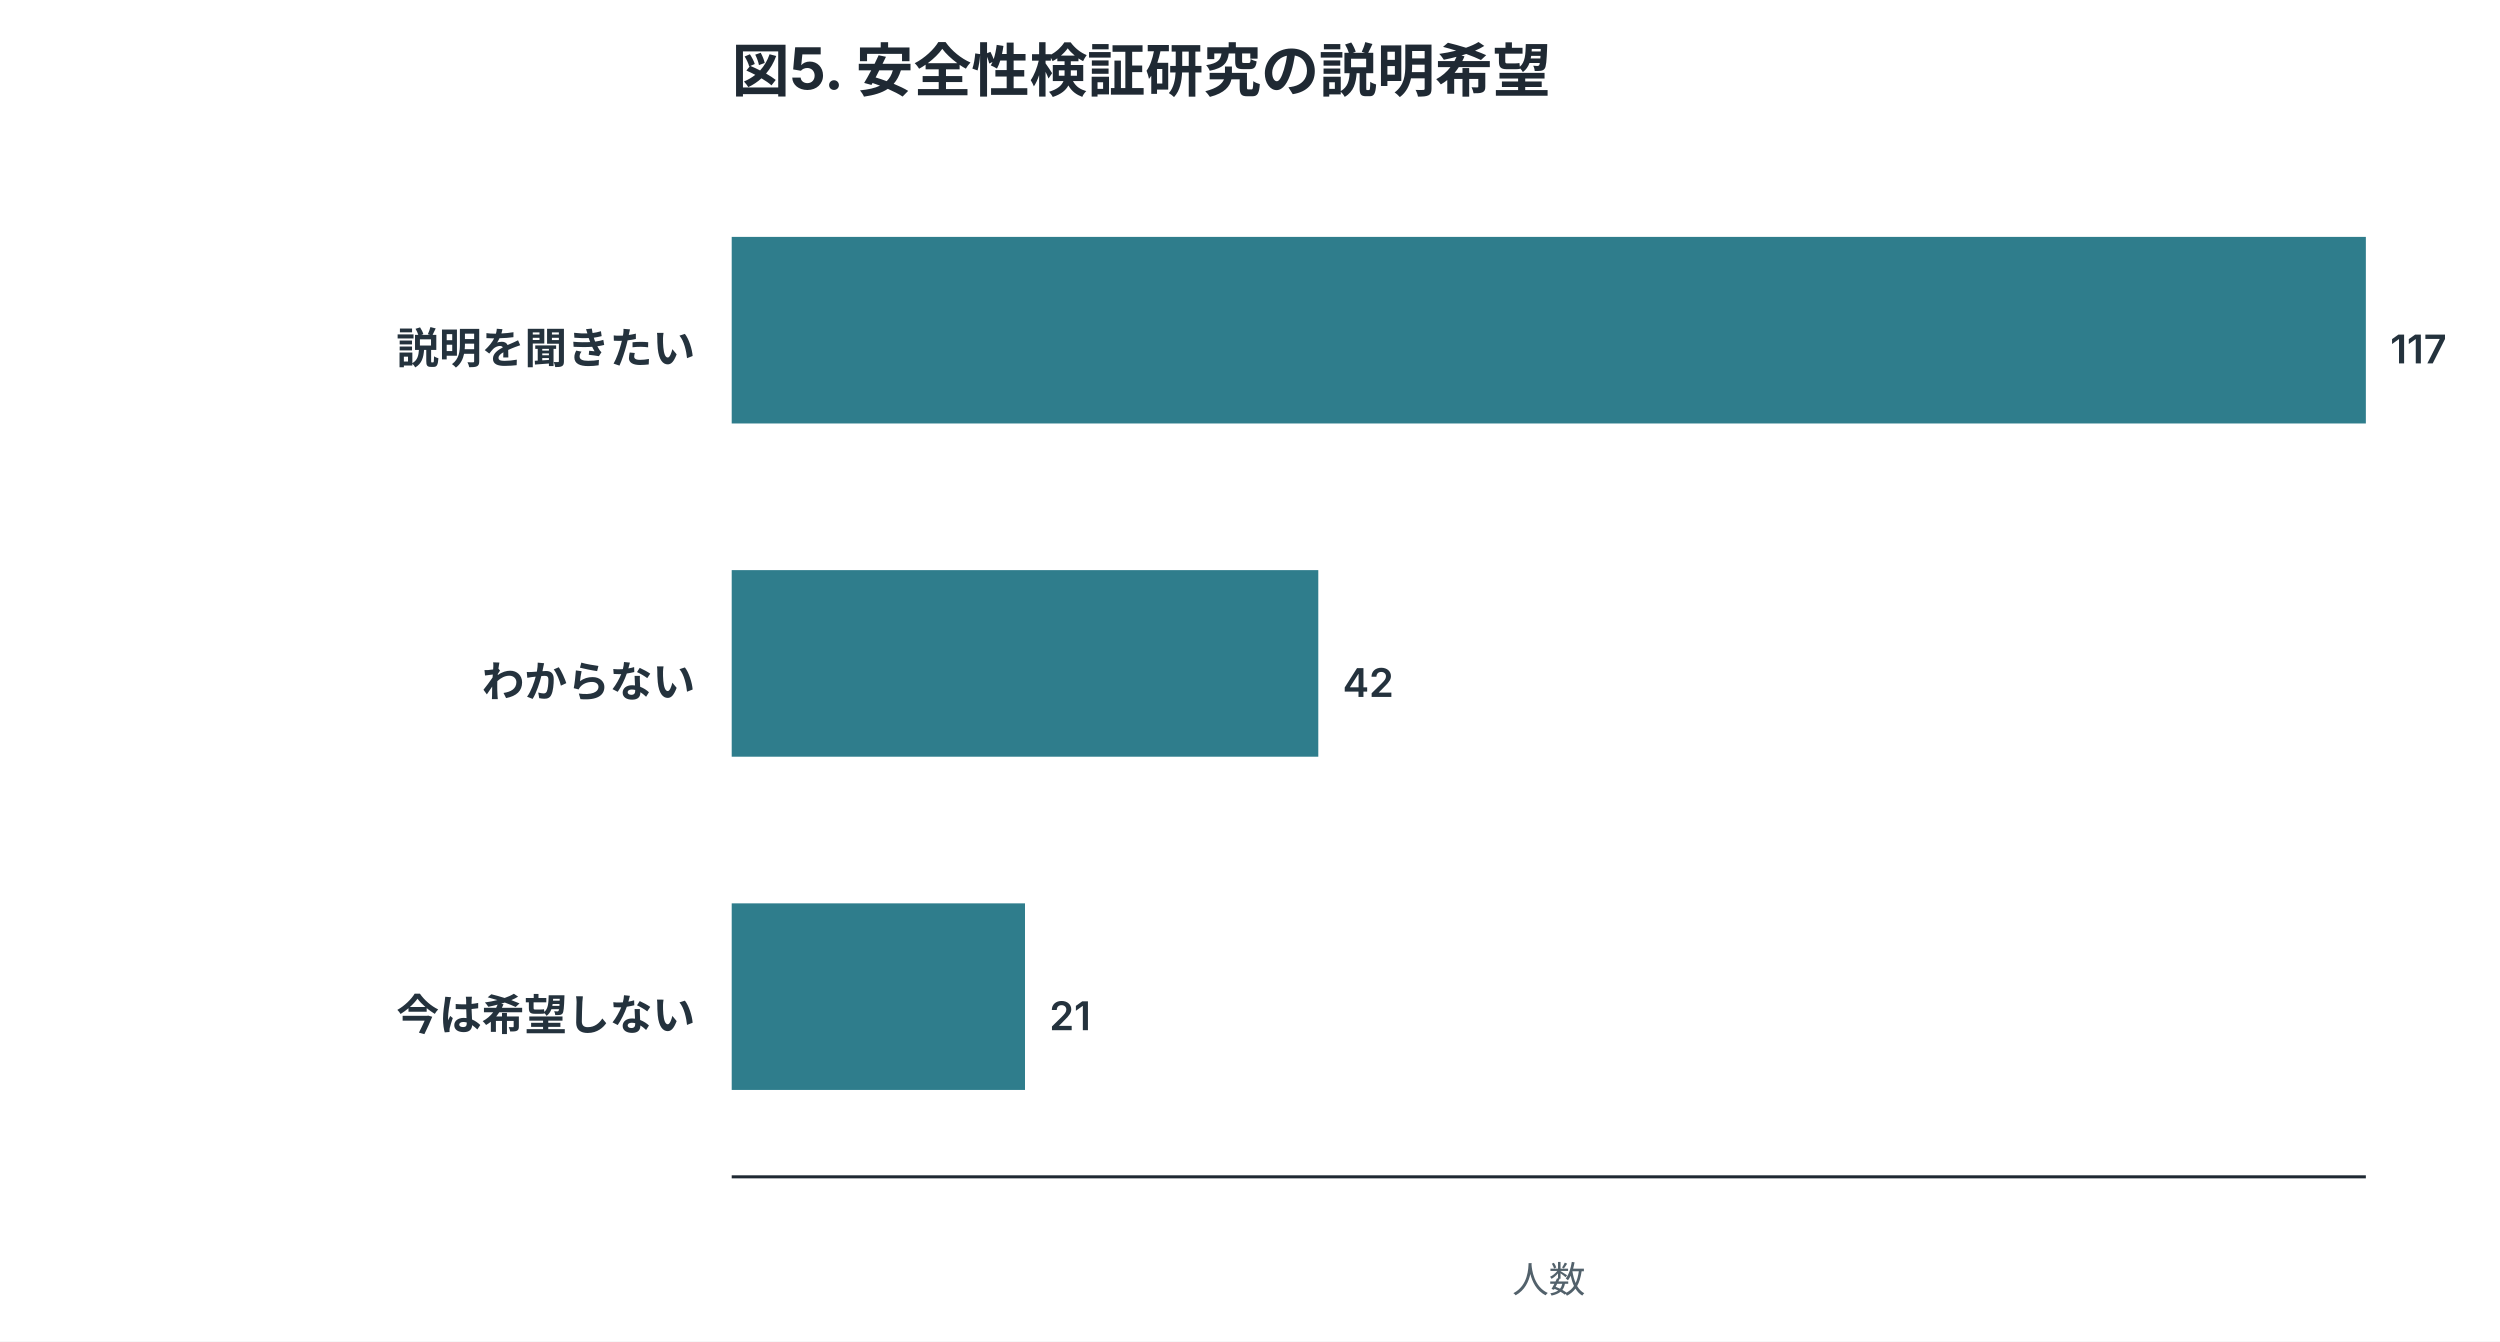
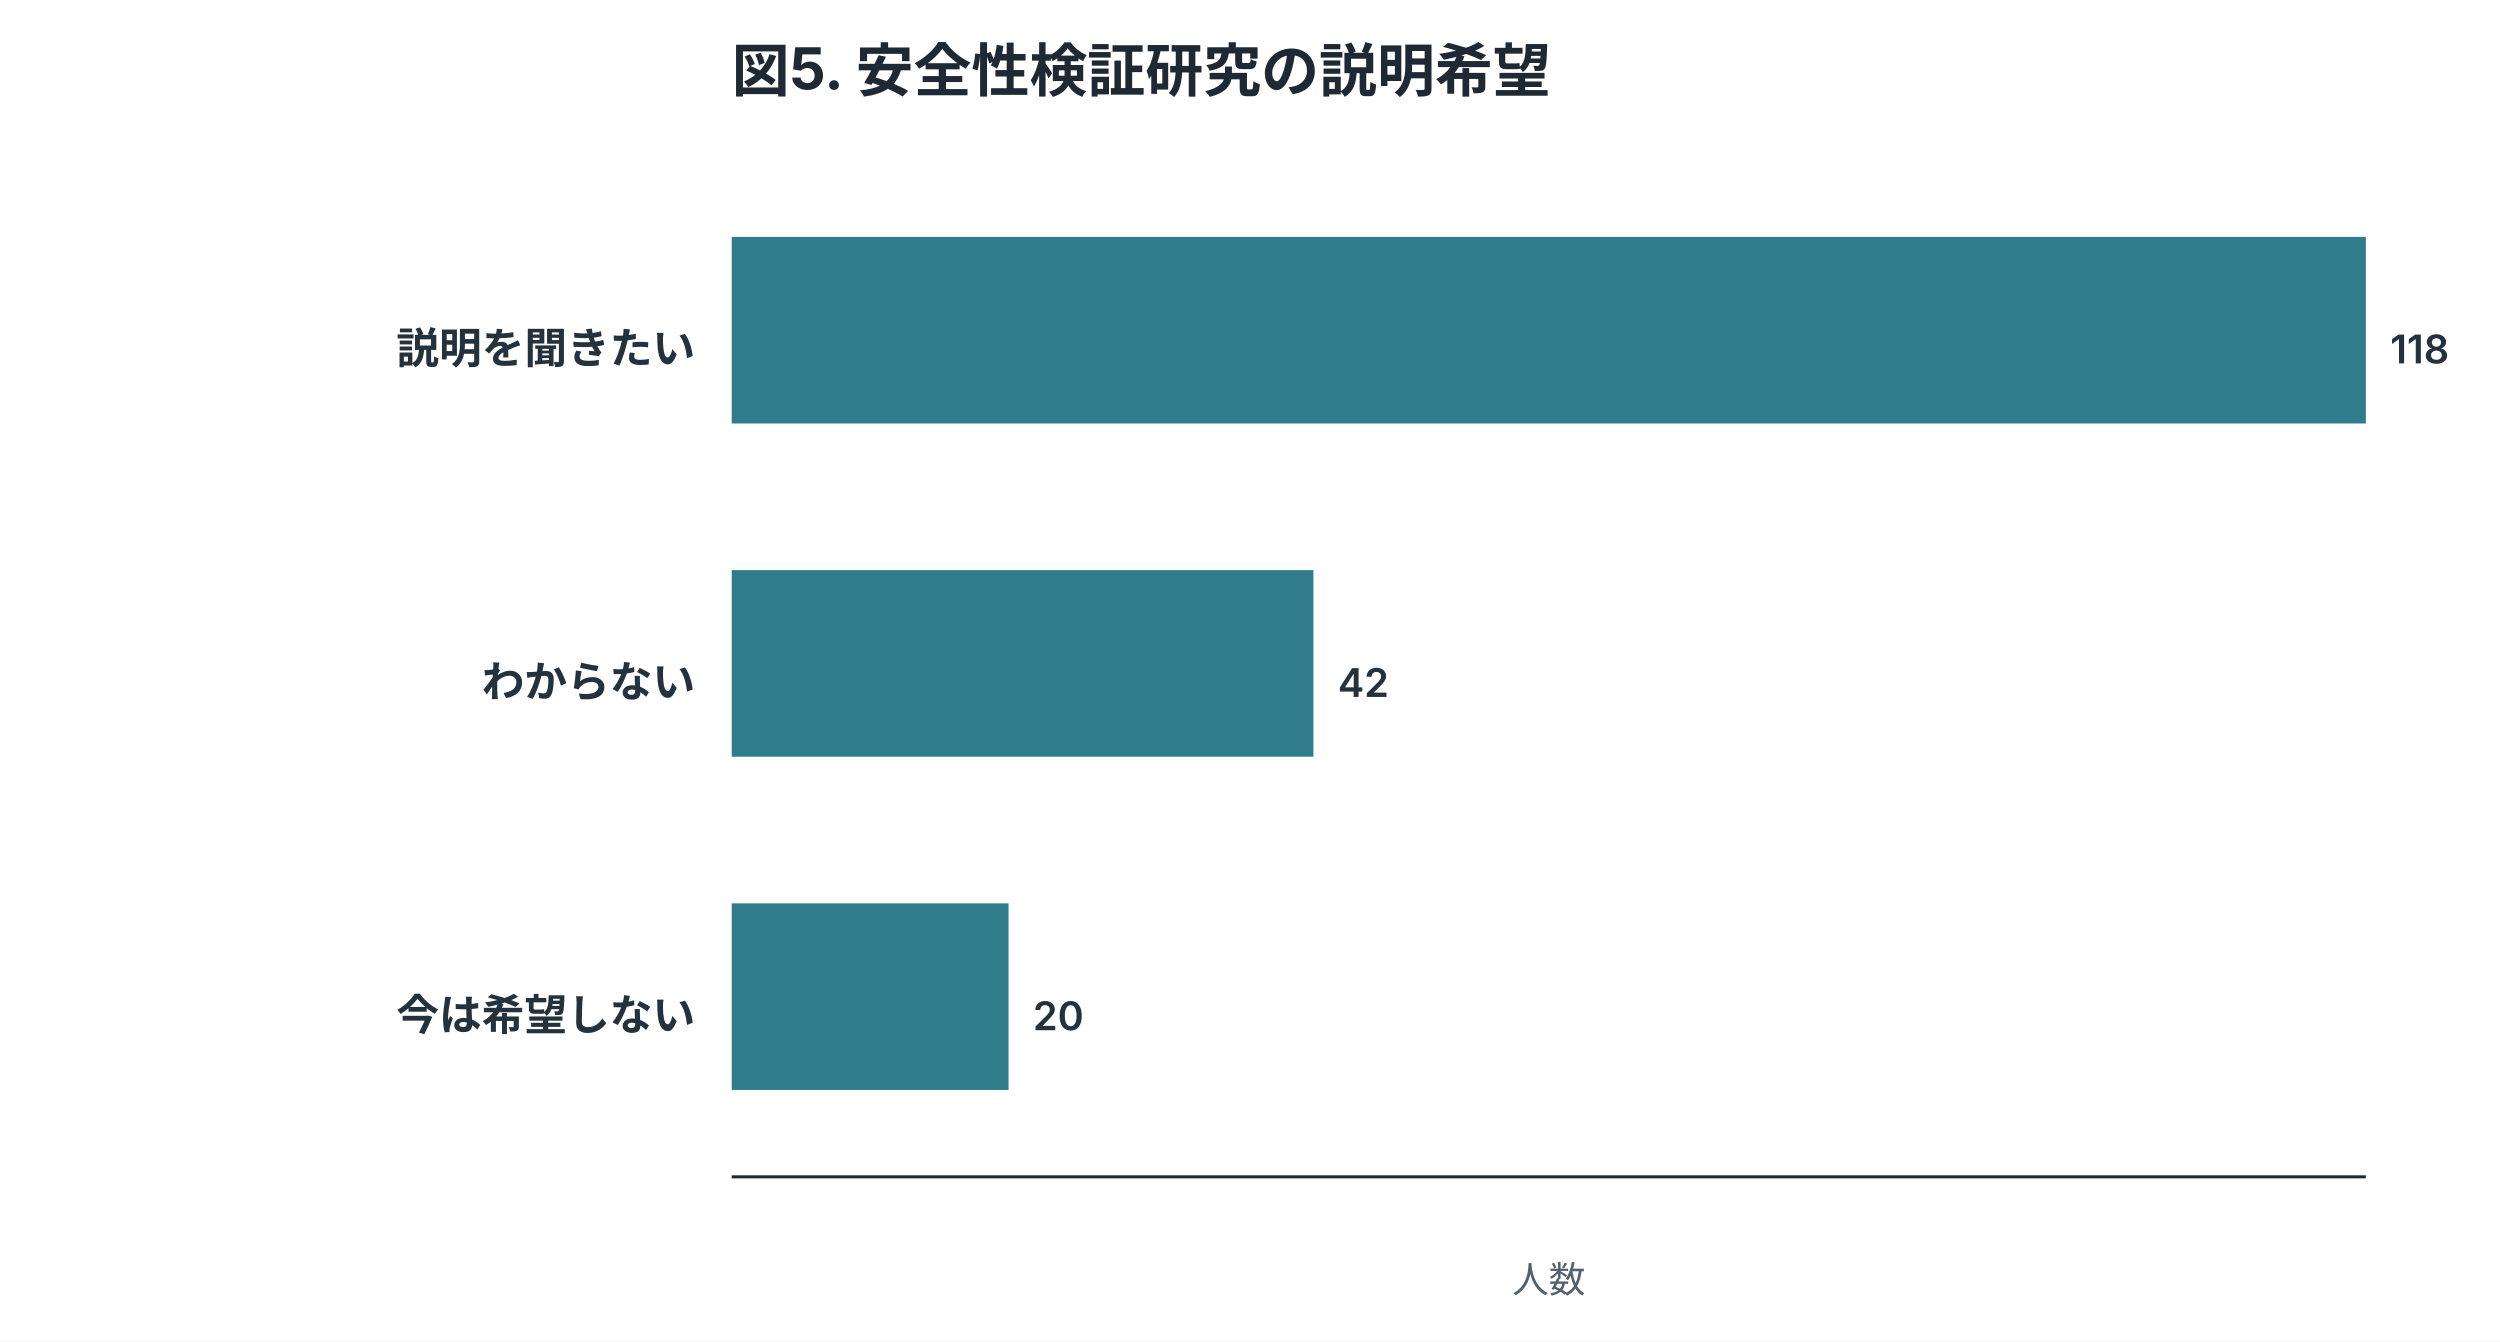
<svg xmlns="http://www.w3.org/2000/svg" width="820" height="440" viewBox="0 0 820 440" role="img">
  <style>
.title{font:700 19px -apple-system,BlinkMacSystemFont,"Segoe UI",sans-serif;fill:#1f2933}
.label{font:600 14px -apple-system,BlinkMacSystemFont,"Segoe UI",sans-serif;fill:#24323d}
.num{font:600 13px -apple-system,BlinkMacSystemFont,"Segoe UI",sans-serif;fill:#24323d}
.axis,.legend,.note{font:12px -apple-system,BlinkMacSystemFont,"Segoe UI",sans-serif;fill:#52616b}
.inside{font:700 13px -apple-system,BlinkMacSystemFont,"Segoe UI",sans-serif;fill:white}
.big{font:700 34px -apple-system,BlinkMacSystemFont,"Segoe UI",sans-serif;fill:#1f2933}
</style>
  <rect width="100%" height="100%" fill="white" />
  <text x="240" y="30" class="title">図5. 安全性検証研究の説明希望</text>
  <text x="228" y="119.2" text-anchor="end" class="label">説明を聞きたい</text>
  <rect x="240" y="77.7" width="536.0" height="61.2" fill="#2f7d8c" />
-   <text x="784.0" y="119.2" class="num">117</text>
+   <text x="784.0" y="119.2" class="num">118</text>
  <text x="228" y="228.6" text-anchor="end" class="label">わからない</text>
-   <rect x="240" y="187.0" width="192.4" height="61.2" fill="#2f7d8c" />
-   <text x="440.4" y="228.6" class="num">42</text>
+   <rect x="240" y="187.0" width="190.8" height="61.2" fill="#2f7d8c" />
+   <text x="438.8" y="228.6" class="num">42</text>
  <text x="228" y="337.9" text-anchor="end" class="label">今は希望しない</text>
-   <rect x="240" y="296.3" width="96.2" height="61.2" fill="#2f7d8c" />
-   <text x="344.2" y="337.9" class="num">21</text>
+   <rect x="240" y="296.3" width="90.8" height="61.2" fill="#2f7d8c" />
+   <text x="338.8" y="337.9" class="num">20</text>
  <line x1="240" y1="386" x2="776" y2="386" stroke="#1f2933" />
  <text x="508.0" y="424" text-anchor="middle" class="axis">人数</text>
</svg>
